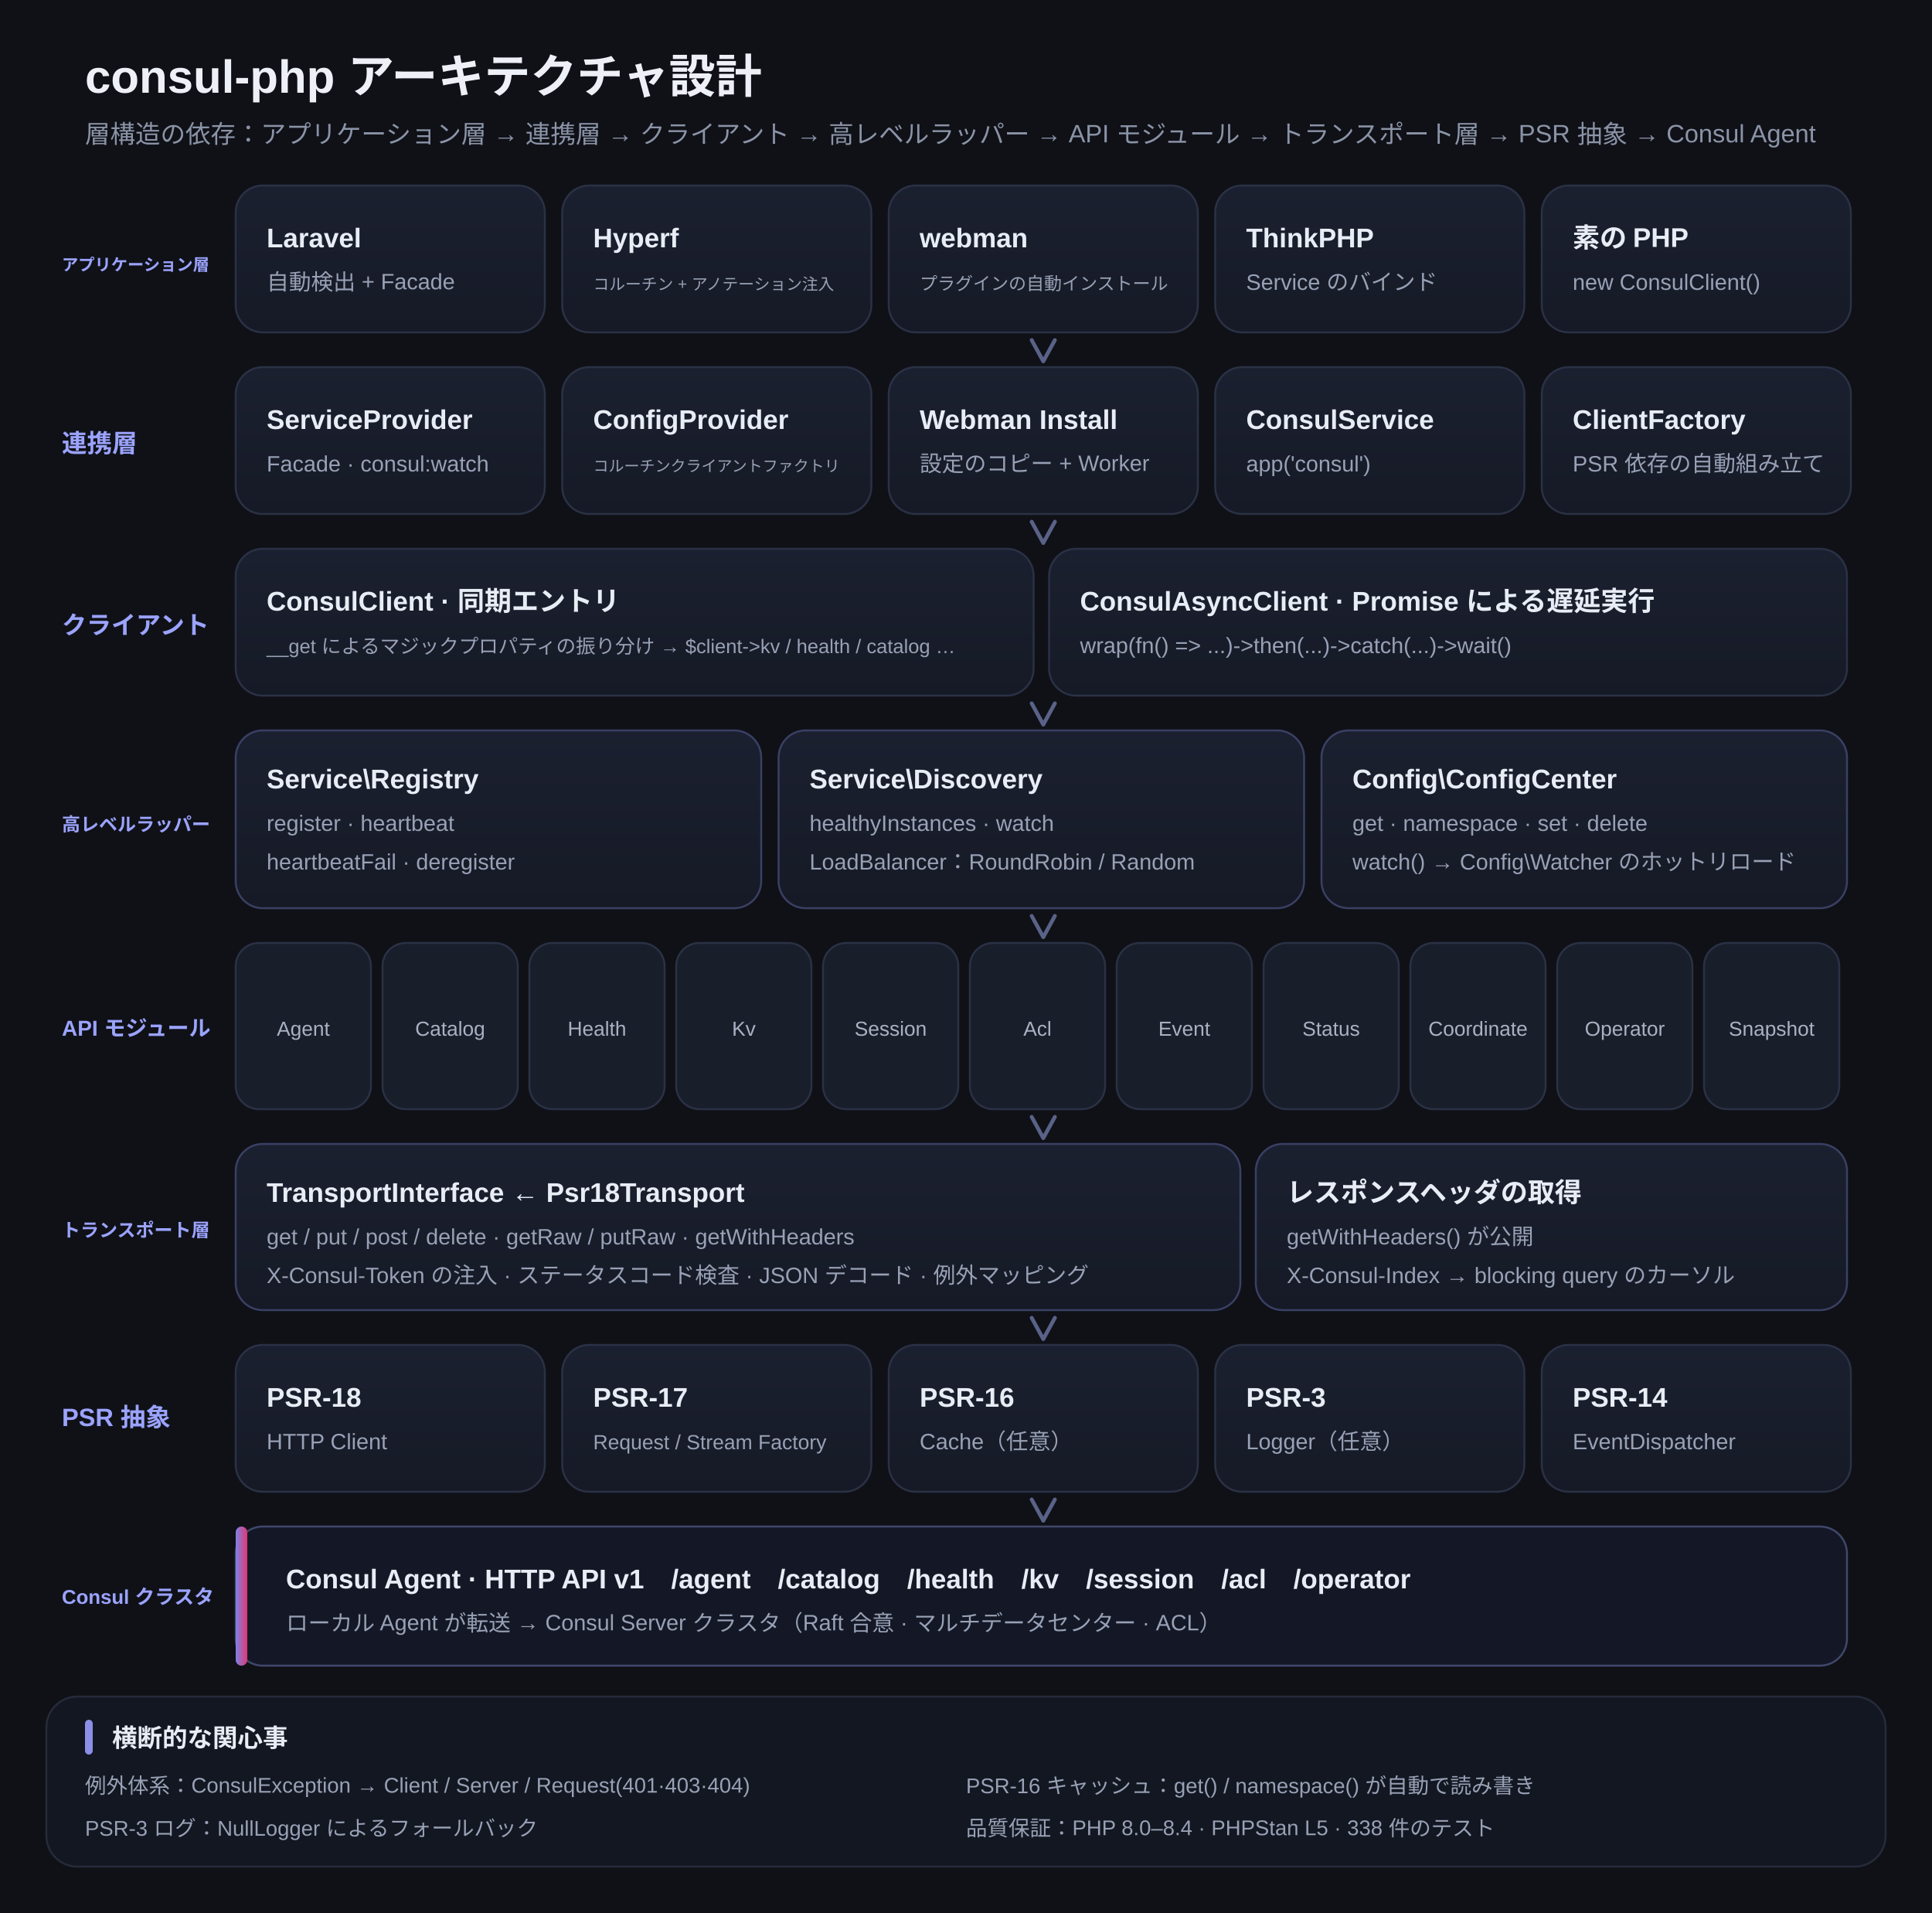
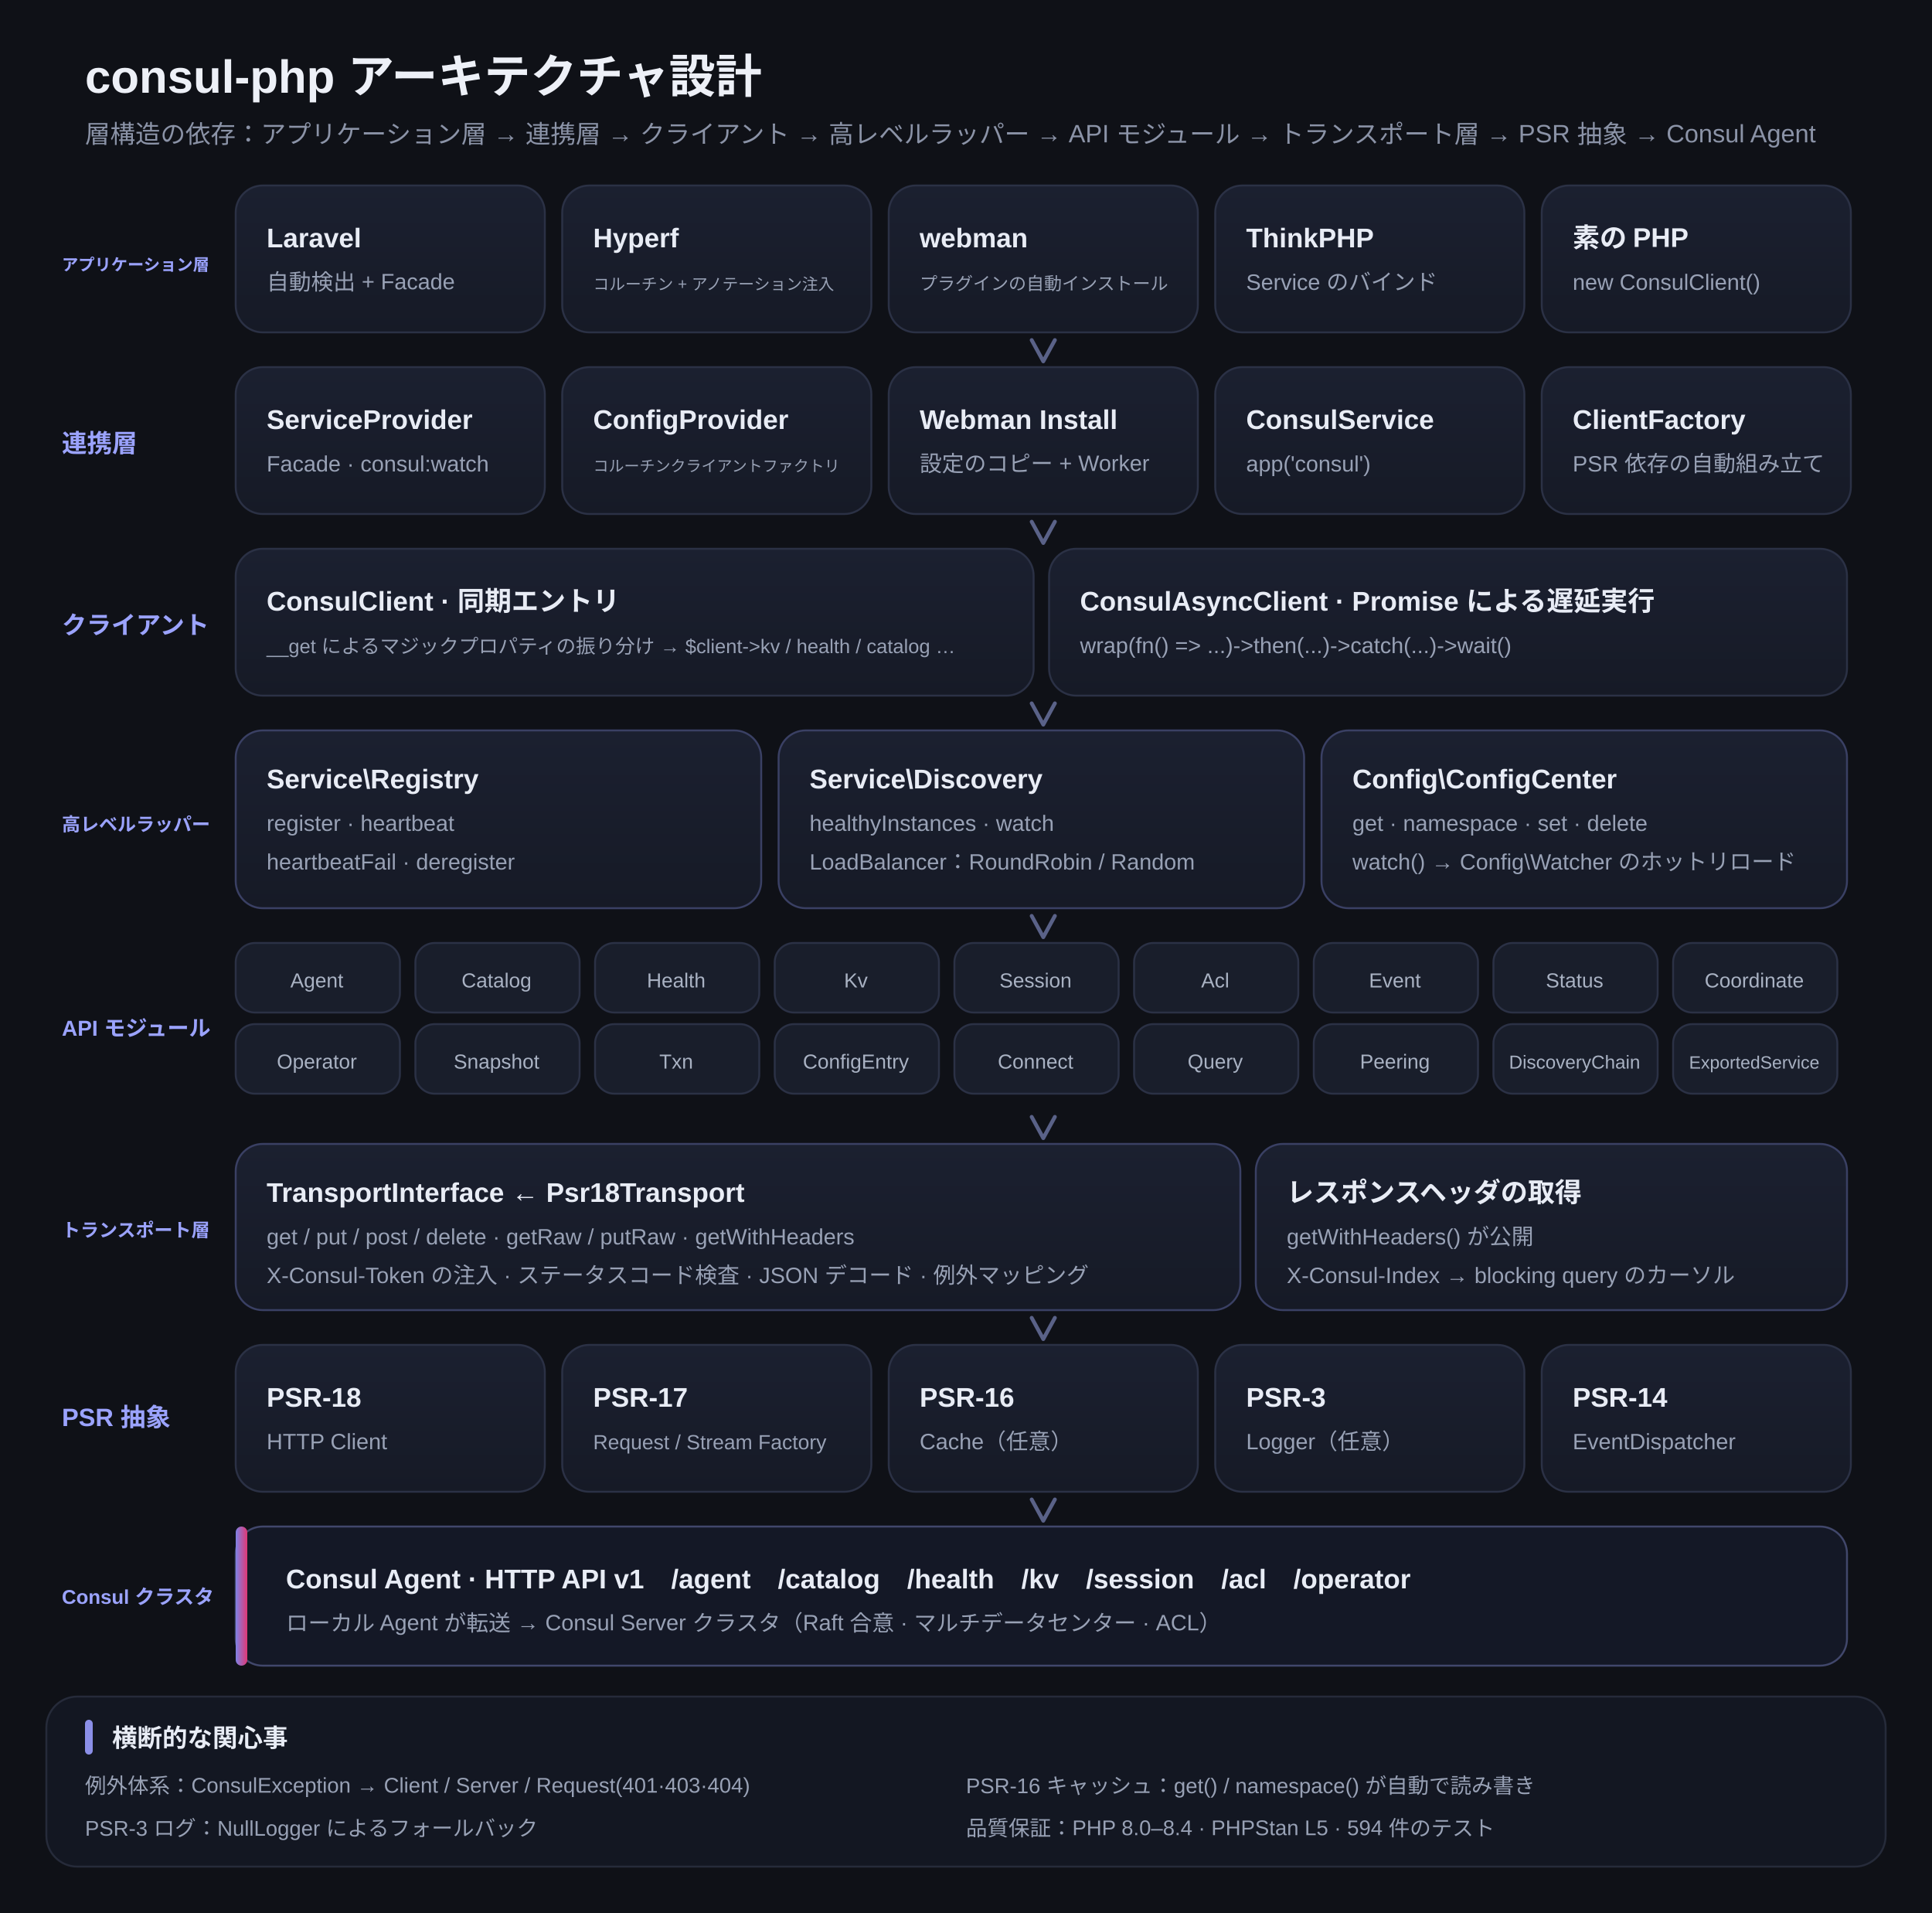
<svg xmlns="http://www.w3.org/2000/svg" width="1000" height="990" viewBox="0 0 1000 990" role="img" aria-label="consul-php アーキテクチャ設計図">
  <style>
    .t { font-family: -apple-system, BlinkMacSystemFont, "Segoe UI", "Helvetica Neue", Arial, "DejaVu Sans", "Noto Sans SC", "PingFang SC", "Microsoft YaHei", sans-serif; }
    .h1 { font-size: 24px; font-weight: 700; fill: #EDF0F7; }
    .sub { font-size: 13px; fill: #8B93A7; }
    .gutter { font-size: 13px; font-weight: 600; fill: #9BA3FF; }
    .ct { font-size: 14px; font-weight: 600; fill: #E8ECF5; }
    .cs { font-size: 11.5px; fill: #98A1B5; }
    .mini { font-size: 10.5px; fill: #A9B2C3; }
    .band { font-size: 13px; font-weight: 600; fill: #E8ECF5; }
    .bands { font-size: 11px; fill: #98A1B5; }
  </style>
  <defs>
    <linearGradient id="card" x1="0" y1="0" x2="0" y2="1">
      <stop offset="0" stop-color="#1B2030" />
      <stop offset="1" stop-color="#161A26" />
    </linearGradient>
    <linearGradient id="accent" x1="0" y1="0" x2="1" y2="0">
      <stop offset="0" stop-color="#7E83E6" />
      <stop offset="1" stop-color="#E03875" />
    </linearGradient>
  </defs>
  <rect width="1000" height="990" fill="#0F1117" />
  <g class="t">
    <text class="h1" x="44" y="48">consul-php アーキテクチャ設計</text>
    <text class="sub" x="44" y="74">層構造の依存：アプリケーション層 → 連携層 → クライアント → 高レベルラッパー → API モジュール → トランスポート層 → PSR 抽象 → Consul Agent</text>
    <text class="gutter" x="32" y="140" style="font-size:8.5px">アプリケーション層</text>
    <rect x="122" y="96" width="160" height="76" rx="14" fill="url(#card)" stroke="#2B3145" />
    <text class="ct" x="138" y="128">Laravel</text>
    <text class="cs" x="138" y="150">自動検出 + Facade</text>
    <rect x="291" y="96" width="160" height="76" rx="14" fill="url(#card)" stroke="#2B3145" />
    <text class="ct" x="307" y="128">Hyperf</text>
    <text class="cs" x="307" y="150" style="font-size:8.3px">コルーチン + アノテーション注入</text>
    <rect x="460" y="96" width="160" height="76" rx="14" fill="url(#card)" stroke="#2B3145" />
    <text class="ct" x="476" y="128">webman</text>
    <text class="cs" x="476" y="150" style="font-size:9.2px">プラグインの自動インストール</text>
    <rect x="629" y="96" width="160" height="76" rx="14" fill="url(#card)" stroke="#2B3145" />
    <text class="ct" x="645" y="128">ThinkPHP</text>
    <text class="cs" x="645" y="150">Service のバインド</text>
    <rect x="798" y="96" width="160" height="76" rx="14" fill="url(#card)" stroke="#2B3145" />
    <text class="ct" x="814" y="128">素の PHP</text>
    <text class="cs" x="814" y="150">new ConsulClient()</text>
    <path d="M534 176 L540 187 L546 176" fill="none" stroke="#5A6288" stroke-width="2" stroke-linecap="round" stroke-linejoin="round" />
    <text class="gutter" x="32" y="234">連携層</text>
    <rect x="122" y="190" width="160" height="76" rx="14" fill="url(#card)" stroke="#2B3145" />
    <text class="ct" x="138" y="222">ServiceProvider</text>
    <text class="cs" x="138" y="244">Facade · consul:watch</text>
    <rect x="291" y="190" width="160" height="76" rx="14" fill="url(#card)" stroke="#2B3145" />
    <text class="ct" x="307" y="222">ConfigProvider</text>
    <text class="cs" x="307" y="244" style="font-size:8px">コルーチンクライアントファクトリ</text>
    <rect x="460" y="190" width="160" height="76" rx="14" fill="url(#card)" stroke="#2B3145" />
    <text class="ct" x="476" y="222">Webman Install</text>
    <text class="cs" x="476" y="244">設定のコピー + Worker</text>
    <rect x="629" y="190" width="160" height="76" rx="14" fill="url(#card)" stroke="#2B3145" />
    <text class="ct" x="645" y="222">ConsulService</text>
    <text class="cs" x="645" y="244">app('consul')</text>
    <rect x="798" y="190" width="160" height="76" rx="14" fill="url(#card)" stroke="#2B3145" />
    <text class="ct" x="814" y="222">ClientFactory</text>
    <text class="cs" x="814" y="244">PSR 依存の自動組み立て</text>
    <path d="M534 270 L540 281 L546 270" fill="none" stroke="#5A6288" stroke-width="2" stroke-linecap="round" stroke-linejoin="round" />
    <text class="gutter" x="32" y="328" style="font-size:12.8px">クライアント</text>
    <rect x="122" y="284" width="413" height="76" rx="14" fill="url(#card)" stroke="#2B3145" />
    <text class="ct" x="138" y="316">ConsulClient · 同期エントリ</text>
    <text class="cs" x="138" y="338" style="font-size:10.2px">__get によるマジックプロパティの振り分け → $client-&gt;kv / health / catalog …</text>
    <rect x="543" y="284" width="413" height="76" rx="14" fill="url(#card)" stroke="#2B3145" />
    <text class="ct" x="559" y="316">ConsulAsyncClient · Promise による遅延実行</text>
    <text class="cs" x="559" y="338">wrap(fn() =&gt; ...)-&gt;then(...)-&gt;catch(...)-&gt;wait()</text>
    <path d="M534 364 L540 375 L546 364" fill="none" stroke="#5A6288" stroke-width="2" stroke-linecap="round" stroke-linejoin="round" />
    <text class="gutter" x="32" y="430" style="font-size:9.6px">高レベルラッパー</text>
    <rect x="122" y="378" width="272" height="92" rx="14" fill="url(#card)" stroke="#3A4064" />
    <text class="ct" x="138" y="408">Service\Registry</text>
    <text class="cs" x="138" y="430">register · heartbeat</text>
    <text class="cs" x="138" y="450">heartbeatFail · deregister</text>
    <rect x="403" y="378" width="272" height="92" rx="14" fill="url(#card)" stroke="#3A4064" />
    <text class="ct" x="419" y="408">Service\Discovery</text>
    <text class="cs" x="419" y="430">healthyInstances · watch</text>
    <text class="cs" x="419" y="450">LoadBalancer：RoundRobin / Random</text>
    <rect x="684" y="378" width="272" height="92" rx="14" fill="url(#card)" stroke="#3A4064" />
    <text class="ct" x="700" y="408">Config\ConfigCenter</text>
    <text class="cs" x="700" y="430">get · namespace · set · delete</text>
    <text class="cs" x="700" y="450">watch() → Config\Watcher のホットリロード</text>
    <path d="M534 474 L540 485 L546 474" fill="none" stroke="#5A6288" stroke-width="2" stroke-linecap="round" stroke-linejoin="round" />
    <text class="gutter" x="32" y="536" style="font-size:11.2px">API モジュール</text>
-     <rect x="122" y="488" width="70" height="86" rx="12" fill="#191E2B" stroke="#2B3145" />
-     <text class="mini" x="157" y="536" text-anchor="middle">Agent</text>
-     <rect x="198" y="488" width="70" height="86" rx="12" fill="#191E2B" stroke="#2B3145" />
-     <text class="mini" x="233" y="536" text-anchor="middle">Catalog</text>
-     <rect x="274" y="488" width="70" height="86" rx="12" fill="#191E2B" stroke="#2B3145" />
-     <text class="mini" x="309" y="536" text-anchor="middle">Health</text>
-     <rect x="350" y="488" width="70" height="86" rx="12" fill="#191E2B" stroke="#2B3145" />
-     <text class="mini" x="385" y="536" text-anchor="middle">Kv</text>
-     <rect x="426" y="488" width="70" height="86" rx="12" fill="#191E2B" stroke="#2B3145" />
-     <text class="mini" x="461" y="536" text-anchor="middle">Session</text>
-     <rect x="502" y="488" width="70" height="86" rx="12" fill="#191E2B" stroke="#2B3145" />
-     <text class="mini" x="537" y="536" text-anchor="middle">Acl</text>
-     <rect x="578" y="488" width="70" height="86" rx="12" fill="#191E2B" stroke="#2B3145" />
-     <text class="mini" x="613" y="536" text-anchor="middle">Event</text>
-     <rect x="654" y="488" width="70" height="86" rx="12" fill="#191E2B" stroke="#2B3145" />
-     <text class="mini" x="689" y="536" text-anchor="middle">Status</text>
-     <rect x="730" y="488" width="70" height="86" rx="12" fill="#191E2B" stroke="#2B3145" />
-     <text class="mini" x="765" y="536" text-anchor="middle">Coordinate</text>
-     <rect x="806" y="488" width="70" height="86" rx="12" fill="#191E2B" stroke="#2B3145" />
-     <text class="mini" x="841" y="536" text-anchor="middle">Operator</text>
-     <rect x="882" y="488" width="70" height="86" rx="12" fill="#191E2B" stroke="#2B3145" />
-     <text class="mini" x="917" y="536" text-anchor="middle">Snapshot</text>
+     <rect x="122" y="488" width="85" height="36" rx="10" fill="#191E2B" stroke="#2B3145" />
+     <text class="mini" x="164" y="511" text-anchor="middle">Agent</text>
+     <rect x="215" y="488" width="85" height="36" rx="10" fill="#191E2B" stroke="#2B3145" />
+     <text class="mini" x="257" y="511" text-anchor="middle">Catalog</text>
+     <rect x="308" y="488" width="85" height="36" rx="10" fill="#191E2B" stroke="#2B3145" />
+     <text class="mini" x="350" y="511" text-anchor="middle">Health</text>
+     <rect x="401" y="488" width="85" height="36" rx="10" fill="#191E2B" stroke="#2B3145" />
+     <text class="mini" x="443" y="511" text-anchor="middle">Kv</text>
+     <rect x="494" y="488" width="85" height="36" rx="10" fill="#191E2B" stroke="#2B3145" />
+     <text class="mini" x="536" y="511" text-anchor="middle">Session</text>
+     <rect x="587" y="488" width="85" height="36" rx="10" fill="#191E2B" stroke="#2B3145" />
+     <text class="mini" x="629" y="511" text-anchor="middle">Acl</text>
+     <rect x="680" y="488" width="85" height="36" rx="10" fill="#191E2B" stroke="#2B3145" />
+     <text class="mini" x="722" y="511" text-anchor="middle">Event</text>
+     <rect x="773" y="488" width="85" height="36" rx="10" fill="#191E2B" stroke="#2B3145" />
+     <text class="mini" x="815" y="511" text-anchor="middle">Status</text>
+     <rect x="866" y="488" width="85" height="36" rx="10" fill="#191E2B" stroke="#2B3145" />
+     <text class="mini" x="908" y="511" text-anchor="middle">Coordinate</text>
+     <rect x="122" y="530" width="85" height="36" rx="10" fill="#191E2B" stroke="#2B3145" />
+     <text class="mini" x="164" y="553" text-anchor="middle">Operator</text>
+     <rect x="215" y="530" width="85" height="36" rx="10" fill="#191E2B" stroke="#2B3145" />
+     <text class="mini" x="257" y="553" text-anchor="middle">Snapshot</text>
+     <rect x="308" y="530" width="85" height="36" rx="10" fill="#191E2B" stroke="#2B3145" />
+     <text class="mini" x="350" y="553" text-anchor="middle">Txn</text>
+     <rect x="401" y="530" width="85" height="36" rx="10" fill="#191E2B" stroke="#2B3145" />
+     <text class="mini" x="443" y="553" text-anchor="middle">ConfigEntry</text>
+     <rect x="494" y="530" width="85" height="36" rx="10" fill="#191E2B" stroke="#2B3145" />
+     <text class="mini" x="536" y="553" text-anchor="middle">Connect</text>
+     <rect x="587" y="530" width="85" height="36" rx="10" fill="#191E2B" stroke="#2B3145" />
+     <text class="mini" x="629" y="553" text-anchor="middle">Query</text>
+     <rect x="680" y="530" width="85" height="36" rx="10" fill="#191E2B" stroke="#2B3145" />
+     <text class="mini" x="722" y="553" text-anchor="middle">Peering</text>
+     <rect x="773" y="530" width="85" height="36" rx="10" fill="#191E2B" stroke="#2B3145" />
+     <text class="mini" x="815" y="553" text-anchor="middle" style="font-size:9.7px">DiscoveryChain</text>
+     <rect x="866" y="530" width="85" height="36" rx="10" fill="#191E2B" stroke="#2B3145" />
+     <text class="mini" x="908" y="553" text-anchor="middle" style="font-size:9.2px">ExportedService</text>
    <path d="M534 578 L540 589 L546 578" fill="none" stroke="#5A6288" stroke-width="2" stroke-linecap="round" stroke-linejoin="round" />
    <text class="gutter" x="32" y="640" style="font-size:9.6px">トランスポート層</text>
    <rect x="122" y="592" width="520" height="86" rx="14" fill="url(#card)" stroke="#3A4064" />
    <text class="ct" x="138" y="622">TransportInterface ← Psr18Transport</text>
    <text class="cs" x="138" y="644">get / put / post / delete · getRaw / putRaw · getWithHeaders</text>
    <text class="cs" x="138" y="664">X-Consul-Token の注入 · ステータスコード検査 · JSON デコード · 例外マッピング</text>
    <rect x="650" y="592" width="306" height="86" rx="14" fill="url(#card)" stroke="#3A4064" />
    <text class="ct" x="666" y="622">レスポンスヘッダの取得</text>
    <text class="cs" x="666" y="644">getWithHeaders() が公開</text>
    <text class="cs" x="666" y="664">X-Consul-Index → blocking query のカーソル</text>
    <path d="M534 682 L540 693 L546 682" fill="none" stroke="#5A6288" stroke-width="2" stroke-linecap="round" stroke-linejoin="round" />
    <text class="gutter" x="32" y="738">PSR 抽象</text>
    <rect x="122" y="696" width="160" height="76" rx="14" fill="url(#card)" stroke="#2B3145" />
    <text class="ct" x="138" y="728">PSR-18</text>
    <text class="cs" x="138" y="750">HTTP Client</text>
    <rect x="291" y="696" width="160" height="76" rx="14" fill="url(#card)" stroke="#2B3145" />
    <text class="ct" x="307" y="728">PSR-17</text>
    <text class="cs" x="307" y="750" style="font-size:10.6px">Request / Stream Factory</text>
    <rect x="460" y="696" width="160" height="76" rx="14" fill="url(#card)" stroke="#2B3145" />
    <text class="ct" x="476" y="728">PSR-16</text>
    <text class="cs" x="476" y="750">Cache（任意）</text>
    <rect x="629" y="696" width="160" height="76" rx="14" fill="url(#card)" stroke="#2B3145" />
    <text class="ct" x="645" y="728">PSR-3</text>
    <text class="cs" x="645" y="750">Logger（任意）</text>
    <rect x="798" y="696" width="160" height="76" rx="14" fill="url(#card)" stroke="#2B3145" />
    <text class="ct" x="814" y="728">PSR-14</text>
    <text class="cs" x="814" y="750">EventDispatcher</text>
    <path d="M534 776 L540 787 L546 776" fill="none" stroke="#5A6288" stroke-width="2" stroke-linecap="round" stroke-linejoin="round" />
    <text class="gutter" x="32" y="830" style="font-size:10.3px">Consul クラスタ</text>
    <rect x="122" y="790" width="834" height="72" rx="14" fill="#141826" stroke="#41476B" />
    <rect x="122" y="790" width="6" height="72" rx="3" fill="url(#accent)" />
    <text class="ct" x="148" y="822">Consul Agent · HTTP API v1　/agent　/catalog　/health　/kv　/session　/acl　/operator</text>
    <text class="cs" x="148" y="844">ローカル Agent が転送 → Consul Server クラスタ（Raft 合意 · マルチデータセンター · ACL）</text>
    <rect x="24" y="878" width="952" height="88" rx="16" fill="#131722" stroke="#262B3A" />
    <rect x="44" y="890" width="4" height="18" rx="2" fill="#8B8FE8" />
    <text class="band" x="58" y="904">横断的な関心事</text>
    <text class="bands" x="44" y="928">例外体系：ConsulException → Client / Server / Request(401·403·404)</text>
    <text class="bands" x="500" y="928">PSR-16 キャッシュ：get() / namespace() が自動で読み書き</text>
    <text class="bands" x="44" y="950">PSR-3 ログ：NullLogger によるフォールバック</text>
-     <text class="bands" x="500" y="950">品質保証：PHP 8.0–8.4 · PHPStan L5 · 338 件のテスト</text>
+     <text class="bands" x="500" y="950">品質保証：PHP 8.0–8.4 · PHPStan L5 · 594 件のテスト</text>
  </g>
</svg>
